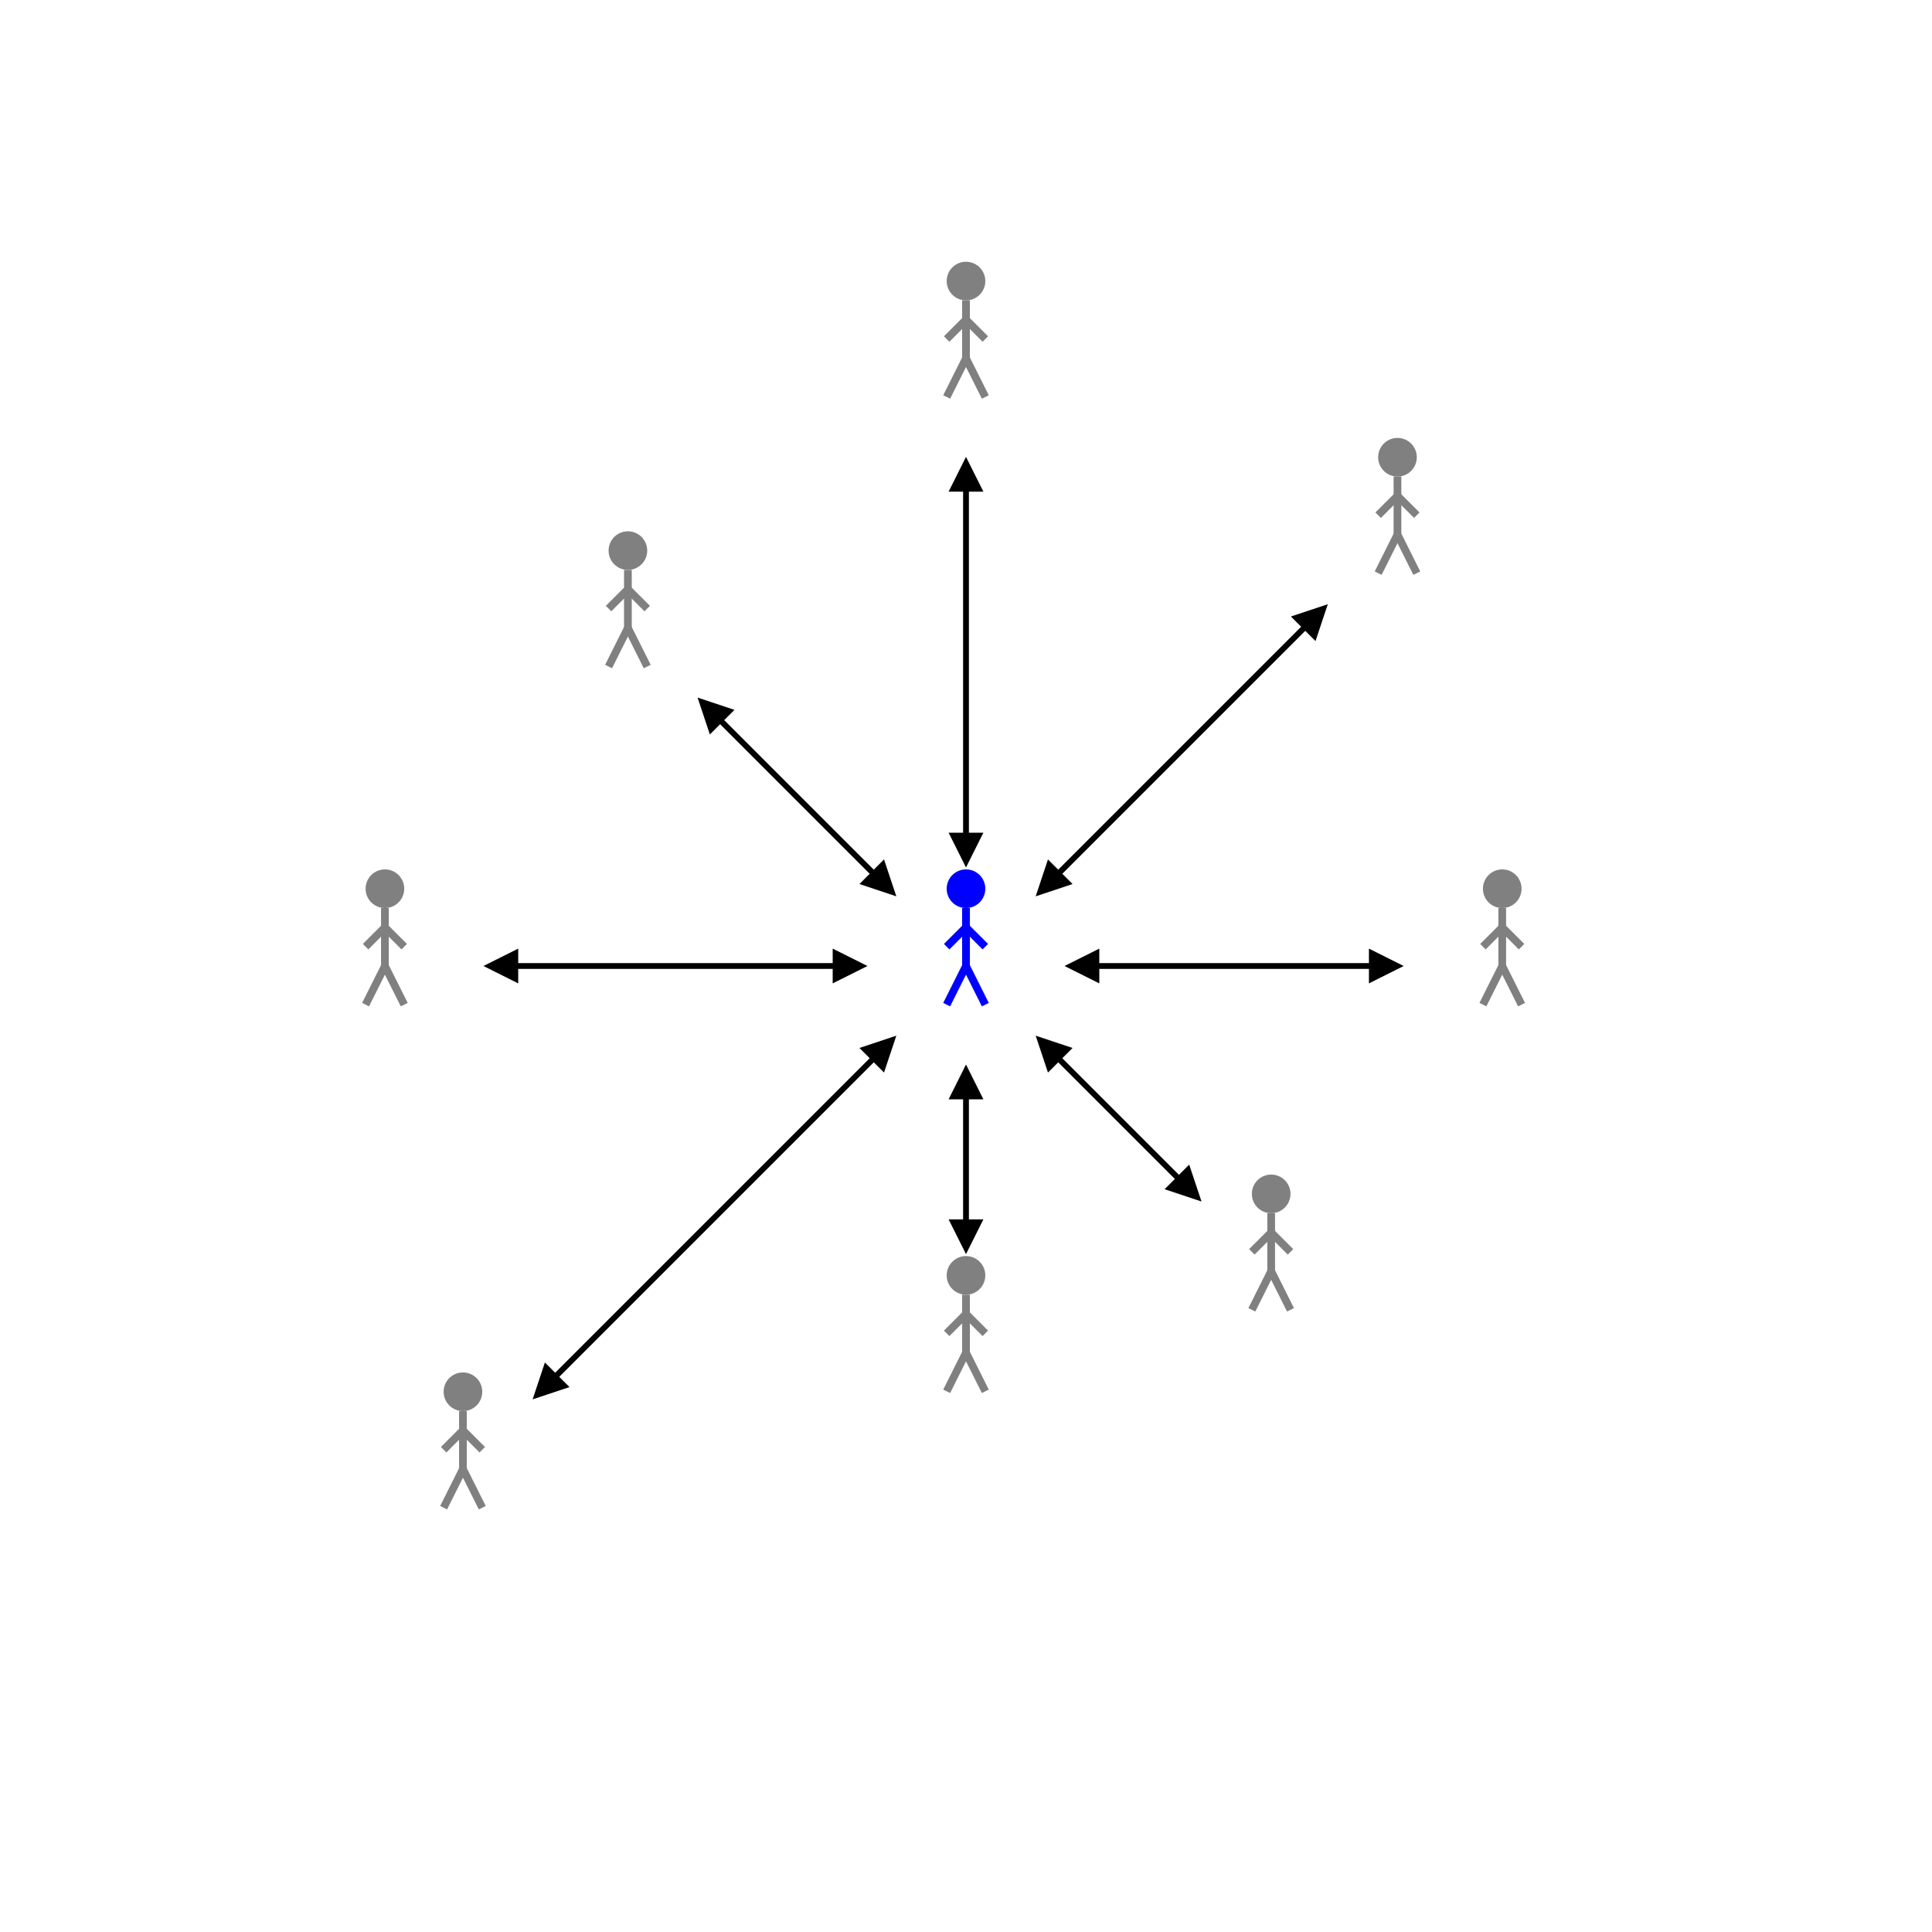
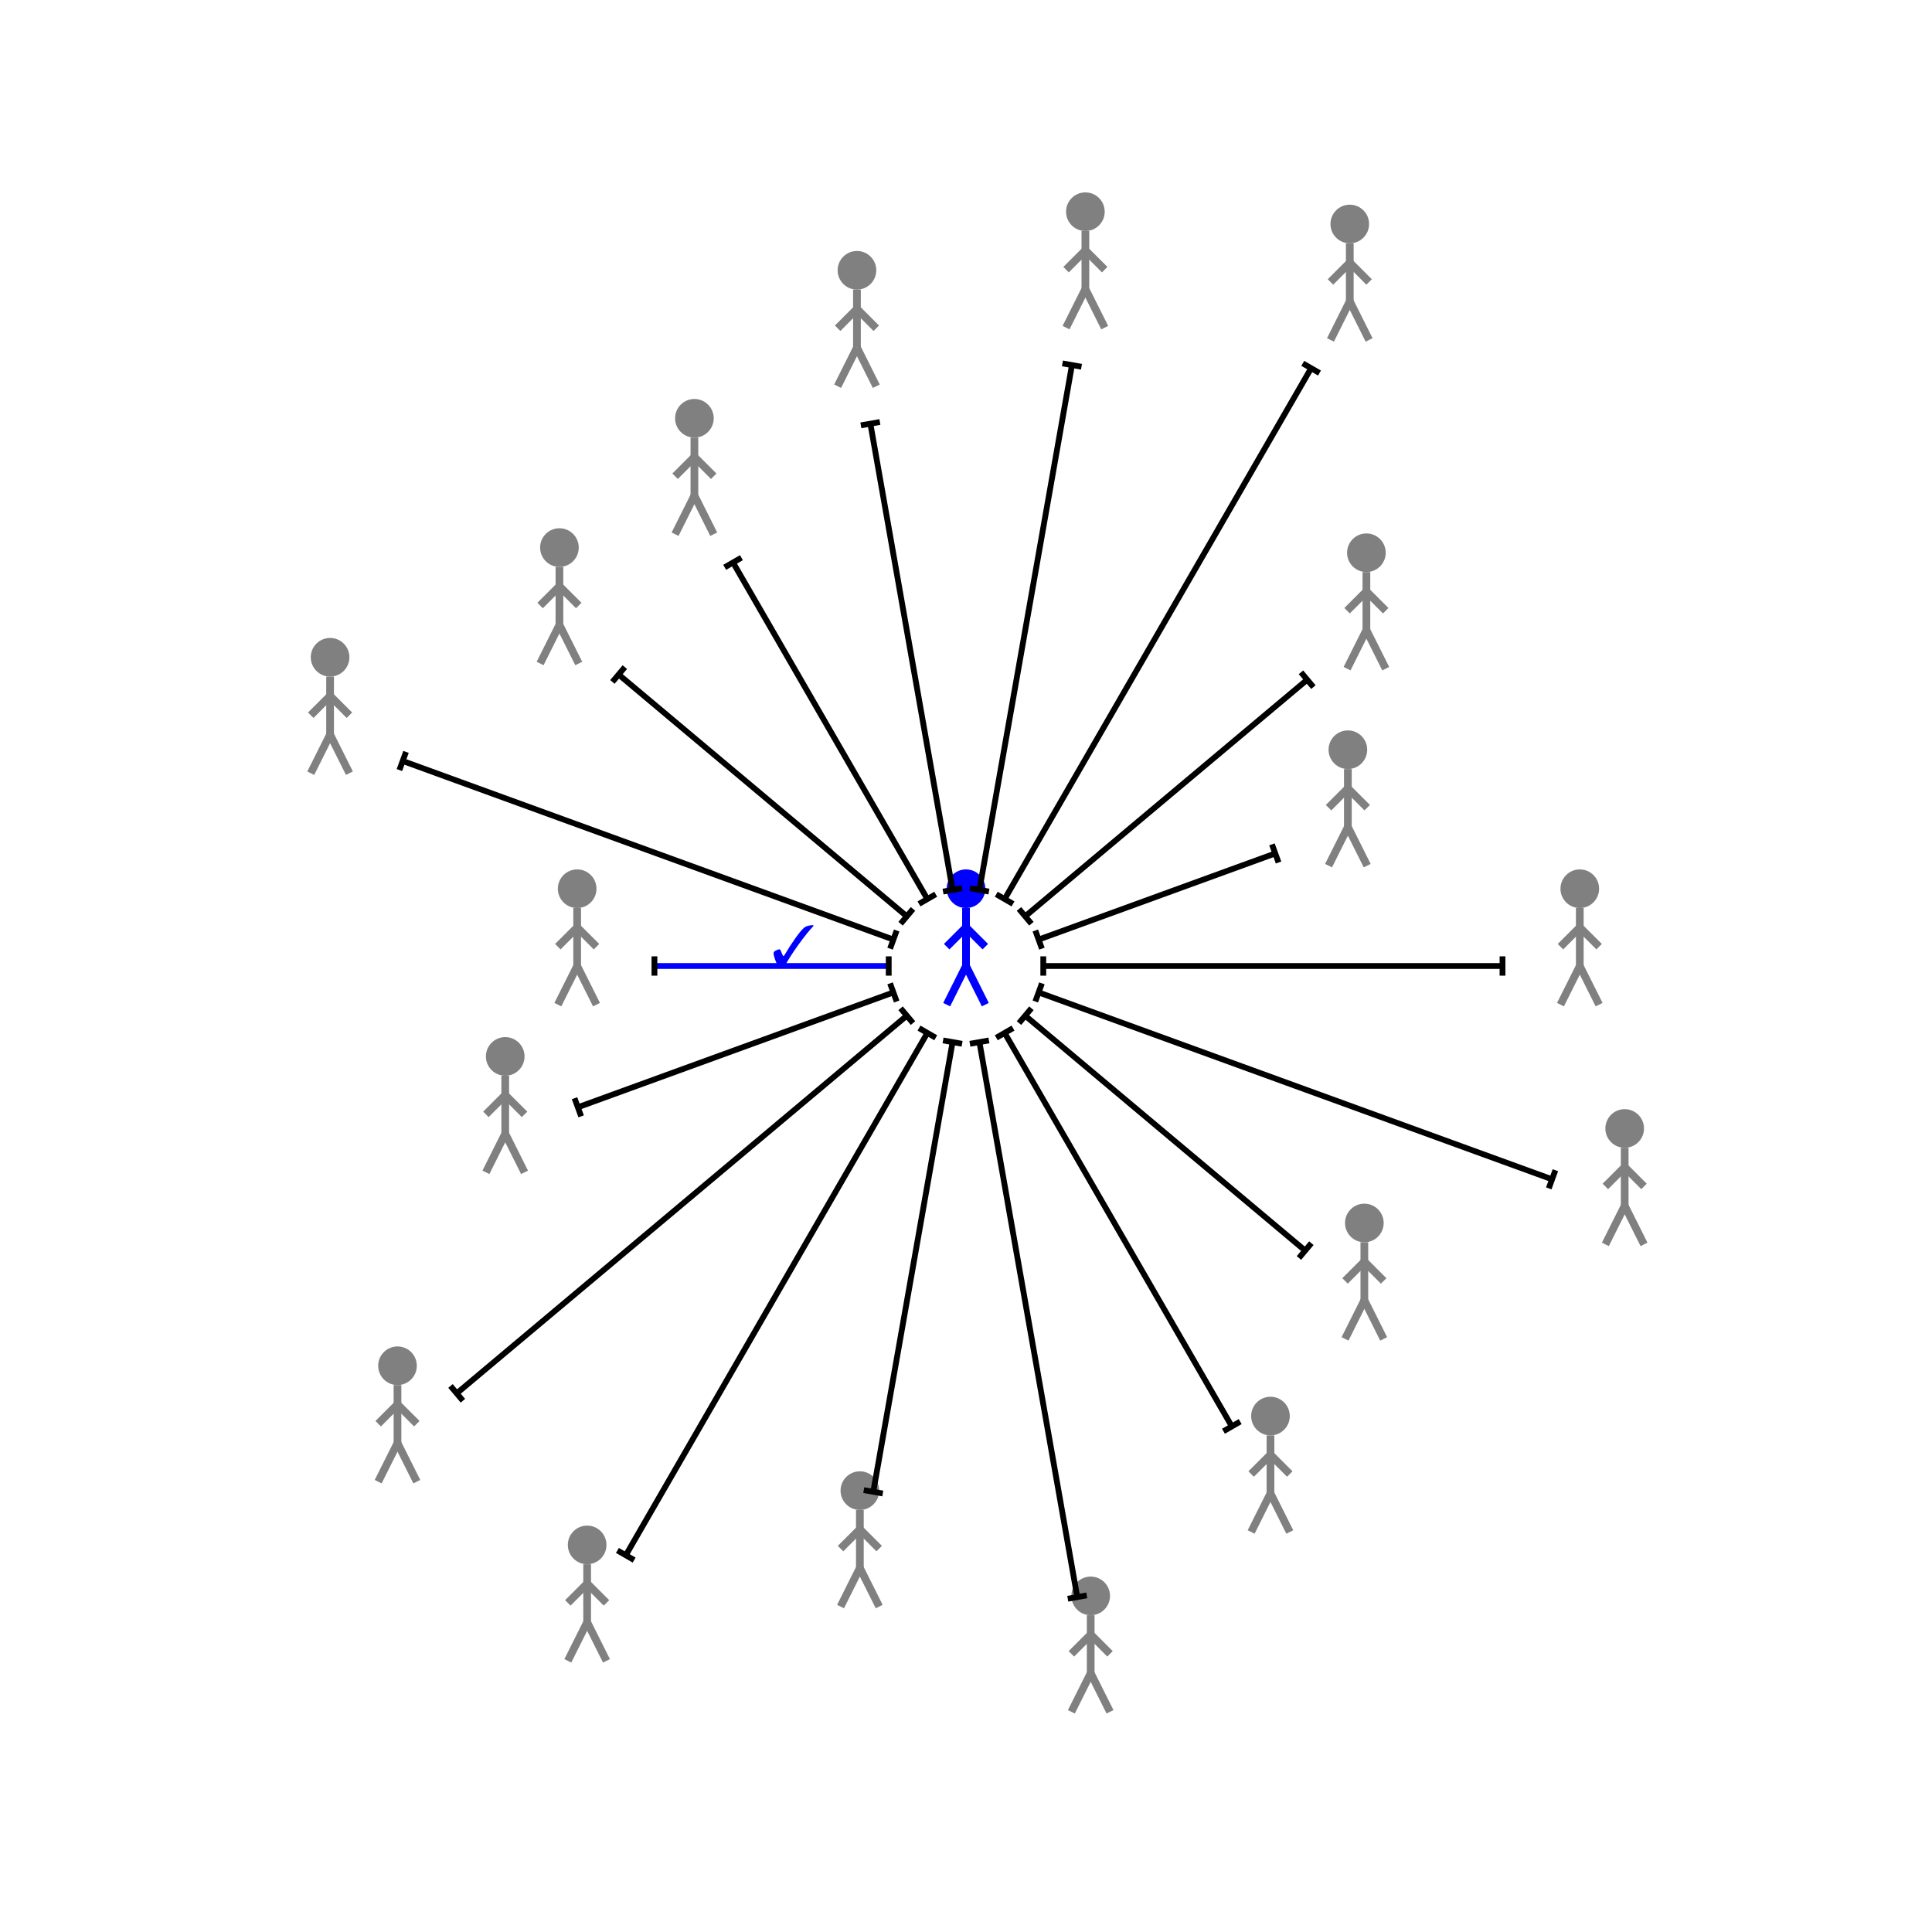
<svg xmlns="http://www.w3.org/2000/svg" baseProfile="full" height="500px" version="1.1" width="500px">
  <defs>
    <marker id="start_arrow" markerHeight="6" markerWidth="6" orient="auto" refX="3" refY="3">
      <path d="M6,0 L0,3 L6,6 Z" fill="black" />
    </marker>
    <marker id="end_arrow" markerHeight="6" markerWidth="6" orient="auto" refX="3" refY="3">
      <path d="M0,0 L6,3 L0,6 Z" fill="black" />
    </marker>
  </defs>
  <circle cx="250" cy="230" fill="blue" r="5" />
  <line stroke="blue" stroke-width="2" x1="250" x2="250" y1="235" y2="250" />
  <line stroke="blue" stroke-width="2" x1="250" x2="245" y1="240" y2="245" />
  <line stroke="blue" stroke-width="2" x1="250" x2="255" y1="240" y2="245" />
  <line stroke="blue" stroke-width="2" x1="250" x2="245" y1="250" y2="260" />
  <line stroke="blue" stroke-width="2" x1="250" x2="255" y1="250" y2="260" />
-   <circle cx="388.777" cy="230.0" fill="grey" r="5" />
-   <line stroke="grey" stroke-width="2" x1="388.777" x2="388.777" y1="235.0" y2="250.0" />
-   <line stroke="grey" stroke-width="2" x1="388.777" x2="383.777" y1="240.0" y2="245.0" />
-   <line stroke="grey" stroke-width="2" x1="388.777" x2="393.777" y1="240.0" y2="245.0" />
-   <line stroke="grey" stroke-width="2" x1="388.777" x2="383.777" y1="250.0" y2="260.0" />
-   <line stroke="grey" stroke-width="2" x1="388.777" x2="393.777" y1="250.0" y2="260.0" />
-   <line marker-end="url(#end_arrow)" marker-start="url(#start_arrow)" stroke="black" stroke-width="1.5" x1="280.0" x2="358.777" y1="250.0" y2="250.0" />
-   <circle cx="328.978" cy="308.978" fill="grey" r="5" />
-   <line stroke="grey" stroke-width="2" x1="328.978" x2="328.978" y1="313.978" y2="328.978" />
-   <line stroke="grey" stroke-width="2" x1="328.978" x2="323.978" y1="318.978" y2="323.978" />
-   <line stroke="grey" stroke-width="2" x1="328.978" x2="333.978" y1="318.978" y2="323.978" />
-   <line stroke="grey" stroke-width="2" x1="328.978" x2="323.978" y1="328.978" y2="338.978" />
-   <line stroke="grey" stroke-width="2" x1="328.978" x2="333.978" y1="328.978" y2="338.978" />
-   <line marker-end="url(#end_arrow)" marker-start="url(#start_arrow)" stroke="black" stroke-width="1.5" x1="271.213" x2="307.765" y1="271.213" y2="307.765" />
-   <circle cx="250.0" cy="330.067" fill="grey" r="5" />
-   <line stroke="grey" stroke-width="2" x1="250.0" x2="250.0" y1="335.067" y2="350.067" />
-   <line stroke="grey" stroke-width="2" x1="250.0" x2="245.0" y1="340.067" y2="345.067" />
-   <line stroke="grey" stroke-width="2" x1="250.0" x2="255.0" y1="340.067" y2="345.067" />
-   <line stroke="grey" stroke-width="2" x1="250.0" x2="245.0" y1="350.067" y2="360.067" />
-   <line stroke="grey" stroke-width="2" x1="250.0" x2="255.0" y1="350.067" y2="360.067" />
-   <line marker-end="url(#end_arrow)" marker-start="url(#start_arrow)" stroke="black" stroke-width="1.5" x1="250.0" x2="250.0" y1="280.0" y2="320.067" />
-   <circle cx="119.81" cy="360.19" fill="grey" r="5" />
-   <line stroke="grey" stroke-width="2" x1="119.81" x2="119.81" y1="365.19" y2="380.19" />
-   <line stroke="grey" stroke-width="2" x1="119.81" x2="114.81" y1="370.19" y2="375.19" />
-   <line stroke="grey" stroke-width="2" x1="119.81" x2="124.81" y1="370.19" y2="375.19" />
-   <line stroke="grey" stroke-width="2" x1="119.81" x2="114.81" y1="380.19" y2="390.19" />
-   <line stroke="grey" stroke-width="2" x1="119.81" x2="124.81" y1="380.19" y2="390.19" />
-   <line marker-end="url(#end_arrow)" marker-start="url(#start_arrow)" stroke="black" stroke-width="1.5" x1="228.787" x2="141.023" y1="271.213" y2="358.977" />
-   <circle cx="99.613" cy="230" fill="grey" r="5" />
-   <line stroke="grey" stroke-width="2" x1="99.613" x2="99.613" y1="235" y2="250" />
-   <line stroke="grey" stroke-width="2" x1="99.613" x2="94.613" y1="240" y2="245" />
-   <line stroke="grey" stroke-width="2" x1="99.613" x2="104.613" y1="240" y2="245" />
-   <line stroke="grey" stroke-width="2" x1="99.613" x2="94.613" y1="250" y2="260.0" />
-   <line stroke="grey" stroke-width="2" x1="99.613" x2="104.613" y1="250" y2="260.0" />
-   <line marker-end="url(#end_arrow)" marker-start="url(#start_arrow)" stroke="black" stroke-width="1.5" x1="220.0" x2="129.613" y1="250.0" y2="250" />
-   <circle cx="162.499" cy="142.499" fill="grey" r="5" />
-   <line stroke="grey" stroke-width="2" x1="162.499" x2="162.499" y1="147.499" y2="162.499" />
-   <line stroke="grey" stroke-width="2" x1="162.499" x2="157.499" y1="152.499" y2="157.499" />
-   <line stroke="grey" stroke-width="2" x1="162.499" x2="167.499" y1="152.499" y2="157.499" />
-   <line stroke="grey" stroke-width="2" x1="162.499" x2="157.499" y1="162.499" y2="172.499" />
-   <line stroke="grey" stroke-width="2" x1="162.499" x2="167.499" y1="162.499" y2="172.499" />
-   <line marker-end="url(#end_arrow)" marker-start="url(#start_arrow)" stroke="black" stroke-width="1.5" x1="228.787" x2="183.712" y1="228.787" y2="183.712" />
-   <circle cx="250" cy="72.739" fill="grey" r="5" />
-   <line stroke="grey" stroke-width="2" x1="250" x2="250" y1="77.739" y2="92.739" />
-   <line stroke="grey" stroke-width="2" x1="250" x2="245" y1="82.739" y2="87.739" />
-   <line stroke="grey" stroke-width="2" x1="250" x2="255" y1="82.739" y2="87.739" />
-   <line stroke="grey" stroke-width="2" x1="250" x2="245" y1="92.739" y2="102.739" />
-   <line stroke="grey" stroke-width="2" x1="250" x2="255" y1="92.739" y2="102.739" />
-   <line marker-end="url(#end_arrow)" marker-start="url(#start_arrow)" stroke="black" stroke-width="1.5" x1="250.0" x2="250" y1="220.0" y2="122.739" />
-   <circle cx="361.666" cy="118.334" fill="grey" r="5" />
-   <line stroke="grey" stroke-width="2" x1="361.666" x2="361.666" y1="123.334" y2="138.334" />
-   <line stroke="grey" stroke-width="2" x1="361.666" x2="356.666" y1="128.334" y2="133.334" />
-   <line stroke="grey" stroke-width="2" x1="361.666" x2="366.666" y1="128.334" y2="133.334" />
-   <line stroke="grey" stroke-width="2" x1="361.666" x2="356.666" y1="138.334" y2="148.334" />
-   <line stroke="grey" stroke-width="2" x1="361.666" x2="366.666" y1="138.334" y2="148.334" />
-   <line marker-end="url(#end_arrow)" marker-start="url(#start_arrow)" stroke="black" stroke-width="1.5" x1="271.213" x2="340.453" y1="228.787" y2="159.547" />
+   <circle cx="408.848" cy="230.0" fill="grey" r="5" />
+   <line stroke="grey" stroke-width="2" x1="408.848" x2="408.848" y1="235.0" y2="250.0" />
+   <line stroke="grey" stroke-width="2" x1="408.848" x2="403.848" y1="240.0" y2="245.0" />
+   <line stroke="grey" stroke-width="2" x1="408.848" x2="413.848" y1="240.0" y2="245.0" />
+   <line stroke="grey" stroke-width="2" x1="408.848" x2="403.848" y1="250.0" y2="260.0" />
+   <line stroke="grey" stroke-width="2" x1="408.848" x2="413.848" y1="250.0" y2="260.0" />
+   <line stroke="black" stroke-width="1.5" x1="270.0" x2="388.848" y1="250.0" y2="250.0" />
+   <line stroke="black" stroke-width="1.5" x1="270.0" x2="270.0" y1="252.5" y2="247.5" />
+   <line stroke="black" stroke-width="1.5" x1="388.848" x2="388.848" y1="252.5" y2="247.5" />
+   <circle cx="420.468" cy="292.045" fill="grey" r="5" />
+   <line stroke="grey" stroke-width="2" x1="420.468" x2="420.468" y1="297.045" y2="312.045" />
+   <line stroke="grey" stroke-width="2" x1="420.468" x2="415.468" y1="302.045" y2="307.045" />
+   <line stroke="grey" stroke-width="2" x1="420.468" x2="425.468" y1="302.045" y2="307.045" />
+   <line stroke="grey" stroke-width="2" x1="420.468" x2="415.468" y1="312.045" y2="322.045" />
+   <line stroke="grey" stroke-width="2" x1="420.468" x2="425.468" y1="312.045" y2="322.045" />
+   <line stroke="black" stroke-width="1.5" x1="268.794" x2="401.675" y1="256.84" y2="305.205" />
+   <line stroke="black" stroke-width="1.5" x1="267.939" x2="269.649" y1="259.19" y2="254.491" />
+   <line stroke="black" stroke-width="1.5" x1="400.82" x2="402.53" y1="307.554" y2="302.856" />
+   <circle cx="353.093" cy="316.506" fill="grey" r="5" />
+   <line stroke="grey" stroke-width="2" x1="353.093" x2="353.093" y1="321.506" y2="336.506" />
+   <line stroke="grey" stroke-width="2" x1="353.093" x2="348.093" y1="326.506" y2="331.506" />
+   <line stroke="grey" stroke-width="2" x1="353.093" x2="358.093" y1="326.506" y2="331.506" />
+   <line stroke="grey" stroke-width="2" x1="353.093" x2="348.093" y1="336.506" y2="346.506" />
+   <line stroke="grey" stroke-width="2" x1="353.093" x2="358.093" y1="336.506" y2="346.506" />
+   <line stroke="black" stroke-width="1.5" x1="265.321" x2="337.772" y1="262.856" y2="323.65" />
+   <line stroke="black" stroke-width="1.5" x1="263.714" x2="266.928" y1="264.771" y2="260.941" />
+   <line stroke="black" stroke-width="1.5" x1="336.166" x2="339.379" y1="325.565" y2="321.735" />
+   <circle cx="328.795" cy="366.477" fill="grey" r="5" />
+   <line stroke="grey" stroke-width="2" x1="328.795" x2="328.795" y1="371.477" y2="386.477" />
+   <line stroke="grey" stroke-width="2" x1="328.795" x2="323.795" y1="376.477" y2="381.477" />
+   <line stroke="grey" stroke-width="2" x1="328.795" x2="333.795" y1="376.477" y2="381.477" />
+   <line stroke="grey" stroke-width="2" x1="328.795" x2="323.795" y1="386.477" y2="396.477" />
+   <line stroke="grey" stroke-width="2" x1="328.795" x2="333.795" y1="386.477" y2="396.477" />
+   <line stroke="black" stroke-width="1.5" x1="260.0" x2="318.795" y1="267.321" y2="369.156" />
+   <line stroke="black" stroke-width="1.5" x1="257.835" x2="262.165" y1="268.571" y2="266.071" />
+   <line stroke="black" stroke-width="1.5" x1="316.63" x2="320.96" y1="370.406" y2="367.906" />
+   <circle cx="282.271" cy="413.016" fill="grey" r="5" />
+   <line stroke="grey" stroke-width="2" x1="282.271" x2="282.271" y1="418.016" y2="433.016" />
+   <line stroke="grey" stroke-width="2" x1="282.271" x2="277.271" y1="423.016" y2="428.016" />
+   <line stroke="grey" stroke-width="2" x1="282.271" x2="287.271" y1="423.016" y2="428.016" />
+   <line stroke="grey" stroke-width="2" x1="282.271" x2="277.271" y1="433.016" y2="443.016" />
+   <line stroke="grey" stroke-width="2" x1="282.271" x2="287.271" y1="433.016" y2="443.016" />
+   <line stroke="black" stroke-width="1.5" x1="253.473" x2="278.798" y1="269.696" y2="413.319" />
+   <line stroke="black" stroke-width="1.5" x1="251.011" x2="255.935" y1="270.13" y2="269.262" />
+   <line stroke="black" stroke-width="1.5" x1="276.336" x2="281.26" y1="413.753" y2="412.885" />
+   <circle cx="222.533" cy="385.774" fill="grey" r="5" />
+   <line stroke="grey" stroke-width="2" x1="222.533" x2="222.533" y1="390.774" y2="405.774" />
+   <line stroke="grey" stroke-width="2" x1="222.533" x2="217.533" y1="395.774" y2="400.774" />
+   <line stroke="grey" stroke-width="2" x1="222.533" x2="227.533" y1="395.774" y2="400.774" />
+   <line stroke="grey" stroke-width="2" x1="222.533" x2="217.533" y1="405.774" y2="415.774" />
+   <line stroke="grey" stroke-width="2" x1="222.533" x2="227.533" y1="405.774" y2="415.774" />
+   <line stroke="black" stroke-width="1.5" x1="246.527" x2="226.006" y1="269.696" y2="386.078" />
+   <line stroke="black" stroke-width="1.5" x1="244.065" x2="248.989" y1="269.262" y2="270.13" />
+   <line stroke="black" stroke-width="1.5" x1="223.544" x2="228.468" y1="385.644" y2="386.512" />
+   <circle cx="151.953" cy="399.823" fill="grey" r="5" />
+   <line stroke="grey" stroke-width="2" x1="151.953" x2="151.953" y1="404.823" y2="419.823" />
+   <line stroke="grey" stroke-width="2" x1="151.953" x2="146.953" y1="409.823" y2="414.823" />
+   <line stroke="grey" stroke-width="2" x1="151.953" x2="156.953" y1="409.823" y2="414.823" />
+   <line stroke="grey" stroke-width="2" x1="151.953" x2="146.953" y1="419.823" y2="429.823" />
+   <line stroke="grey" stroke-width="2" x1="151.953" x2="156.953" y1="419.823" y2="429.823" />
+   <line stroke="black" stroke-width="1.5" x1="240.0" x2="161.953" y1="267.321" y2="402.502" />
+   <line stroke="black" stroke-width="1.5" x1="237.835" x2="242.165" y1="266.071" y2="268.571" />
+   <line stroke="black" stroke-width="1.5" x1="159.788" x2="164.118" y1="401.252" y2="403.752" />
+   <circle cx="102.871" cy="353.456" fill="grey" r="5" />
+   <line stroke="grey" stroke-width="2" x1="102.871" x2="102.871" y1="358.456" y2="373.456" />
+   <line stroke="grey" stroke-width="2" x1="102.871" x2="97.871" y1="363.456" y2="368.456" />
+   <line stroke="grey" stroke-width="2" x1="102.871" x2="107.871" y1="363.456" y2="368.456" />
+   <line stroke="grey" stroke-width="2" x1="102.871" x2="97.871" y1="373.456" y2="383.456" />
+   <line stroke="grey" stroke-width="2" x1="102.871" x2="107.871" y1="373.456" y2="383.456" />
+   <line stroke="black" stroke-width="1.5" x1="234.679" x2="118.192" y1="262.856" y2="360.6" />
+   <line stroke="black" stroke-width="1.5" x1="233.072" x2="236.286" y1="260.941" y2="264.771" />
+   <line stroke="black" stroke-width="1.5" x1="116.585" x2="119.799" y1="358.685" y2="362.515" />
+   <circle cx="130.753" cy="273.402" fill="grey" r="5" />
+   <line stroke="grey" stroke-width="2" x1="130.753" x2="130.753" y1="278.402" y2="293.402" />
+   <line stroke="grey" stroke-width="2" x1="130.753" x2="125.753" y1="283.402" y2="288.402" />
+   <line stroke="grey" stroke-width="2" x1="130.753" x2="135.753" y1="283.402" y2="288.402" />
+   <line stroke="grey" stroke-width="2" x1="130.753" x2="125.753" y1="293.402" y2="303.402" />
+   <line stroke="grey" stroke-width="2" x1="130.753" x2="135.753" y1="293.402" y2="303.402" />
+   <line stroke="black" stroke-width="1.5" x1="231.206" x2="149.547" y1="256.84" y2="286.562" />
+   <line stroke="black" stroke-width="1.5" x1="230.351" x2="232.061" y1="254.491" y2="259.19" />
+   <line stroke="black" stroke-width="1.5" x1="148.692" x2="150.402" y1="284.213" y2="288.911" />
+   <circle cx="149.369" cy="230.0" fill="grey" r="5" />
+   <line stroke="grey" stroke-width="2" x1="149.369" x2="149.369" y1="235.0" y2="250.0" />
+   <line stroke="grey" stroke-width="2" x1="149.369" x2="144.369" y1="240.0" y2="245.0" />
+   <line stroke="grey" stroke-width="2" x1="149.369" x2="154.369" y1="240.0" y2="245.0" />
+   <line stroke="grey" stroke-width="2" x1="149.369" x2="144.369" y1="250.0" y2="260.0" />
+   <line stroke="grey" stroke-width="2" x1="149.369" x2="154.369" y1="250.0" y2="260.0" />
+   <line stroke="blue" stroke-width="1.5" x1="230.0" x2="169.369" y1="250.0" y2="250.0" />
+   <line stroke="black" stroke-width="1.5" x1="230.0" x2="230.0" y1="247.5" y2="252.5" />
+   <line stroke="black" stroke-width="1.5" x1="169.369" x2="169.369" y1="247.5" y2="252.5" />
+   <circle cx="85.426" cy="170.1" fill="grey" r="5" />
+   <line stroke="grey" stroke-width="2" x1="85.426" x2="85.426" y1="175.1" y2="190.1" />
+   <line stroke="grey" stroke-width="2" x1="85.426" x2="80.426" y1="180.1" y2="185.1" />
+   <line stroke="grey" stroke-width="2" x1="85.426" x2="90.426" y1="180.1" y2="185.1" />
+   <line stroke="grey" stroke-width="2" x1="85.426" x2="80.426" y1="190.1" y2="200.1" />
+   <line stroke="grey" stroke-width="2" x1="85.426" x2="90.426" y1="190.1" y2="200.1" />
+   <line stroke="black" stroke-width="1.5" x1="231.206" x2="104.219" y1="243.16" y2="196.94" />
+   <line stroke="black" stroke-width="1.5" x1="232.061" x2="230.351" y1="240.81" y2="245.509" />
+   <line stroke="black" stroke-width="1.5" x1="105.074" x2="103.364" y1="194.591" y2="199.289" />
+   <circle cx="144.78" cy="141.71" fill="grey" r="5" />
+   <line stroke="grey" stroke-width="2" x1="144.78" x2="144.78" y1="146.71" y2="161.71" />
+   <line stroke="grey" stroke-width="2" x1="144.78" x2="139.78" y1="151.71" y2="156.71" />
+   <line stroke="grey" stroke-width="2" x1="144.78" x2="149.78" y1="151.71" y2="156.71" />
+   <line stroke="grey" stroke-width="2" x1="144.78" x2="139.78" y1="161.71" y2="171.71" />
+   <line stroke="grey" stroke-width="2" x1="144.78" x2="149.78" y1="161.71" y2="171.71" />
+   <line stroke="black" stroke-width="1.5" x1="234.679" x2="160.101" y1="237.144" y2="174.566" />
+   <line stroke="black" stroke-width="1.5" x1="236.286" x2="233.072" y1="235.229" y2="239.059" />
+   <line stroke="black" stroke-width="1.5" x1="161.708" x2="158.494" y1="172.65" y2="176.481" />
+   <circle cx="179.71" cy="108.254" fill="grey" r="5" />
+   <line stroke="grey" stroke-width="2" x1="179.71" x2="179.71" y1="113.254" y2="128.254" />
+   <line stroke="grey" stroke-width="2" x1="179.71" x2="174.71" y1="118.254" y2="123.254" />
+   <line stroke="grey" stroke-width="2" x1="179.71" x2="184.71" y1="118.254" y2="123.254" />
+   <line stroke="grey" stroke-width="2" x1="179.71" x2="174.71" y1="128.254" y2="138.254" />
+   <line stroke="grey" stroke-width="2" x1="179.71" x2="184.71" y1="128.254" y2="138.254" />
+   <line stroke="black" stroke-width="1.5" x1="240.0" x2="189.71" y1="232.679" y2="145.575" />
+   <line stroke="black" stroke-width="1.5" x1="242.165" x2="237.835" y1="231.429" y2="233.929" />
+   <line stroke="black" stroke-width="1.5" x1="191.875" x2="187.545" y1="144.325" y2="146.825" />
+   <circle cx="221.779" cy="69.951" fill="grey" r="5" />
+   <line stroke="grey" stroke-width="2" x1="221.779" x2="221.779" y1="74.951" y2="89.951" />
+   <line stroke="grey" stroke-width="2" x1="221.779" x2="216.779" y1="79.951" y2="84.951" />
+   <line stroke="grey" stroke-width="2" x1="221.779" x2="226.779" y1="79.951" y2="84.951" />
+   <line stroke="grey" stroke-width="2" x1="221.779" x2="216.779" y1="89.951" y2="99.951" />
+   <line stroke="grey" stroke-width="2" x1="221.779" x2="226.779" y1="89.951" y2="99.951" />
+   <line stroke="black" stroke-width="1.5" x1="246.527" x2="225.252" y1="230.304" y2="109.647" />
+   <line stroke="black" stroke-width="1.5" x1="248.989" x2="244.065" y1="229.87" y2="230.738" />
+   <line stroke="black" stroke-width="1.5" x1="227.714" x2="222.79" y1="109.213" y2="110.081" />
+   <circle cx="280.895" cy="54.788" fill="grey" r="5" />
+   <line stroke="grey" stroke-width="2" x1="280.895" x2="280.895" y1="59.788" y2="74.788" />
+   <line stroke="grey" stroke-width="2" x1="280.895" x2="275.895" y1="64.788" y2="69.788" />
+   <line stroke="grey" stroke-width="2" x1="280.895" x2="285.895" y1="64.788" y2="69.788" />
+   <line stroke="grey" stroke-width="2" x1="280.895" x2="275.895" y1="74.788" y2="84.788" />
+   <line stroke="grey" stroke-width="2" x1="280.895" x2="285.895" y1="74.788" y2="84.788" />
+   <line stroke="black" stroke-width="1.5" x1="253.473" x2="277.422" y1="230.304" y2="94.484" />
+   <line stroke="black" stroke-width="1.5" x1="255.935" x2="251.011" y1="230.738" y2="229.87" />
+   <line stroke="black" stroke-width="1.5" x1="279.884" x2="274.96" y1="94.918" y2="94.05" />
+   <circle cx="349.322" cy="57.97" fill="grey" r="5" />
+   <line stroke="grey" stroke-width="2" x1="349.322" x2="349.322" y1="62.97" y2="77.97" />
+   <line stroke="grey" stroke-width="2" x1="349.322" x2="344.322" y1="67.97" y2="72.97" />
+   <line stroke="grey" stroke-width="2" x1="349.322" x2="354.322" y1="67.97" y2="72.97" />
+   <line stroke="grey" stroke-width="2" x1="349.322" x2="344.322" y1="77.97" y2="87.97" />
+   <line stroke="grey" stroke-width="2" x1="349.322" x2="354.322" y1="77.97" y2="87.97" />
+   <line stroke="black" stroke-width="1.5" x1="260.0" x2="339.322" y1="232.679" y2="95.29" />
+   <line stroke="black" stroke-width="1.5" x1="262.165" x2="257.835" y1="233.929" y2="231.429" />
+   <line stroke="black" stroke-width="1.5" x1="341.487" x2="337.157" y1="96.54" y2="94.04" />
+   <circle cx="353.622" cy="143.051" fill="grey" r="5" />
+   <line stroke="grey" stroke-width="2" x1="353.622" x2="353.622" y1="148.051" y2="163.051" />
+   <line stroke="grey" stroke-width="2" x1="353.622" x2="348.622" y1="153.051" y2="158.051" />
+   <line stroke="grey" stroke-width="2" x1="353.622" x2="358.622" y1="153.051" y2="158.051" />
+   <line stroke="grey" stroke-width="2" x1="353.622" x2="348.622" y1="163.051" y2="173.051" />
+   <line stroke="grey" stroke-width="2" x1="353.622" x2="358.622" y1="163.051" y2="173.051" />
+   <line stroke="black" stroke-width="1.5" x1="265.321" x2="338.301" y1="237.144" y2="175.906" />
+   <line stroke="black" stroke-width="1.5" x1="266.928" x2="263.714" y1="239.059" y2="235.229" />
+   <line stroke="black" stroke-width="1.5" x1="339.908" x2="336.694" y1="177.822" y2="173.991" />
+   <circle cx="348.83" cy="194.029" fill="grey" r="5" />
+   <line stroke="grey" stroke-width="2" x1="348.83" x2="348.83" y1="199.029" y2="214.029" />
+   <line stroke="grey" stroke-width="2" x1="348.83" x2="343.83" y1="204.029" y2="209.029" />
+   <line stroke="grey" stroke-width="2" x1="348.83" x2="353.83" y1="204.029" y2="209.029" />
+   <line stroke="grey" stroke-width="2" x1="348.83" x2="343.83" y1="214.029" y2="224.029" />
+   <line stroke="grey" stroke-width="2" x1="348.83" x2="353.83" y1="214.029" y2="224.029" />
+   <line stroke="black" stroke-width="1.5" x1="268.794" x2="330.036" y1="243.16" y2="220.869" />
+   <line stroke="black" stroke-width="1.5" x1="269.649" x2="267.939" y1="245.509" y2="240.81" />
+   <line stroke="black" stroke-width="1.5" x1="330.891" x2="329.181" y1="223.219" y2="218.52" />
+   <text fill="blue" font-size="15px" font-weight="bold" x="199.685" y="250.0">✓</text>
</svg>
